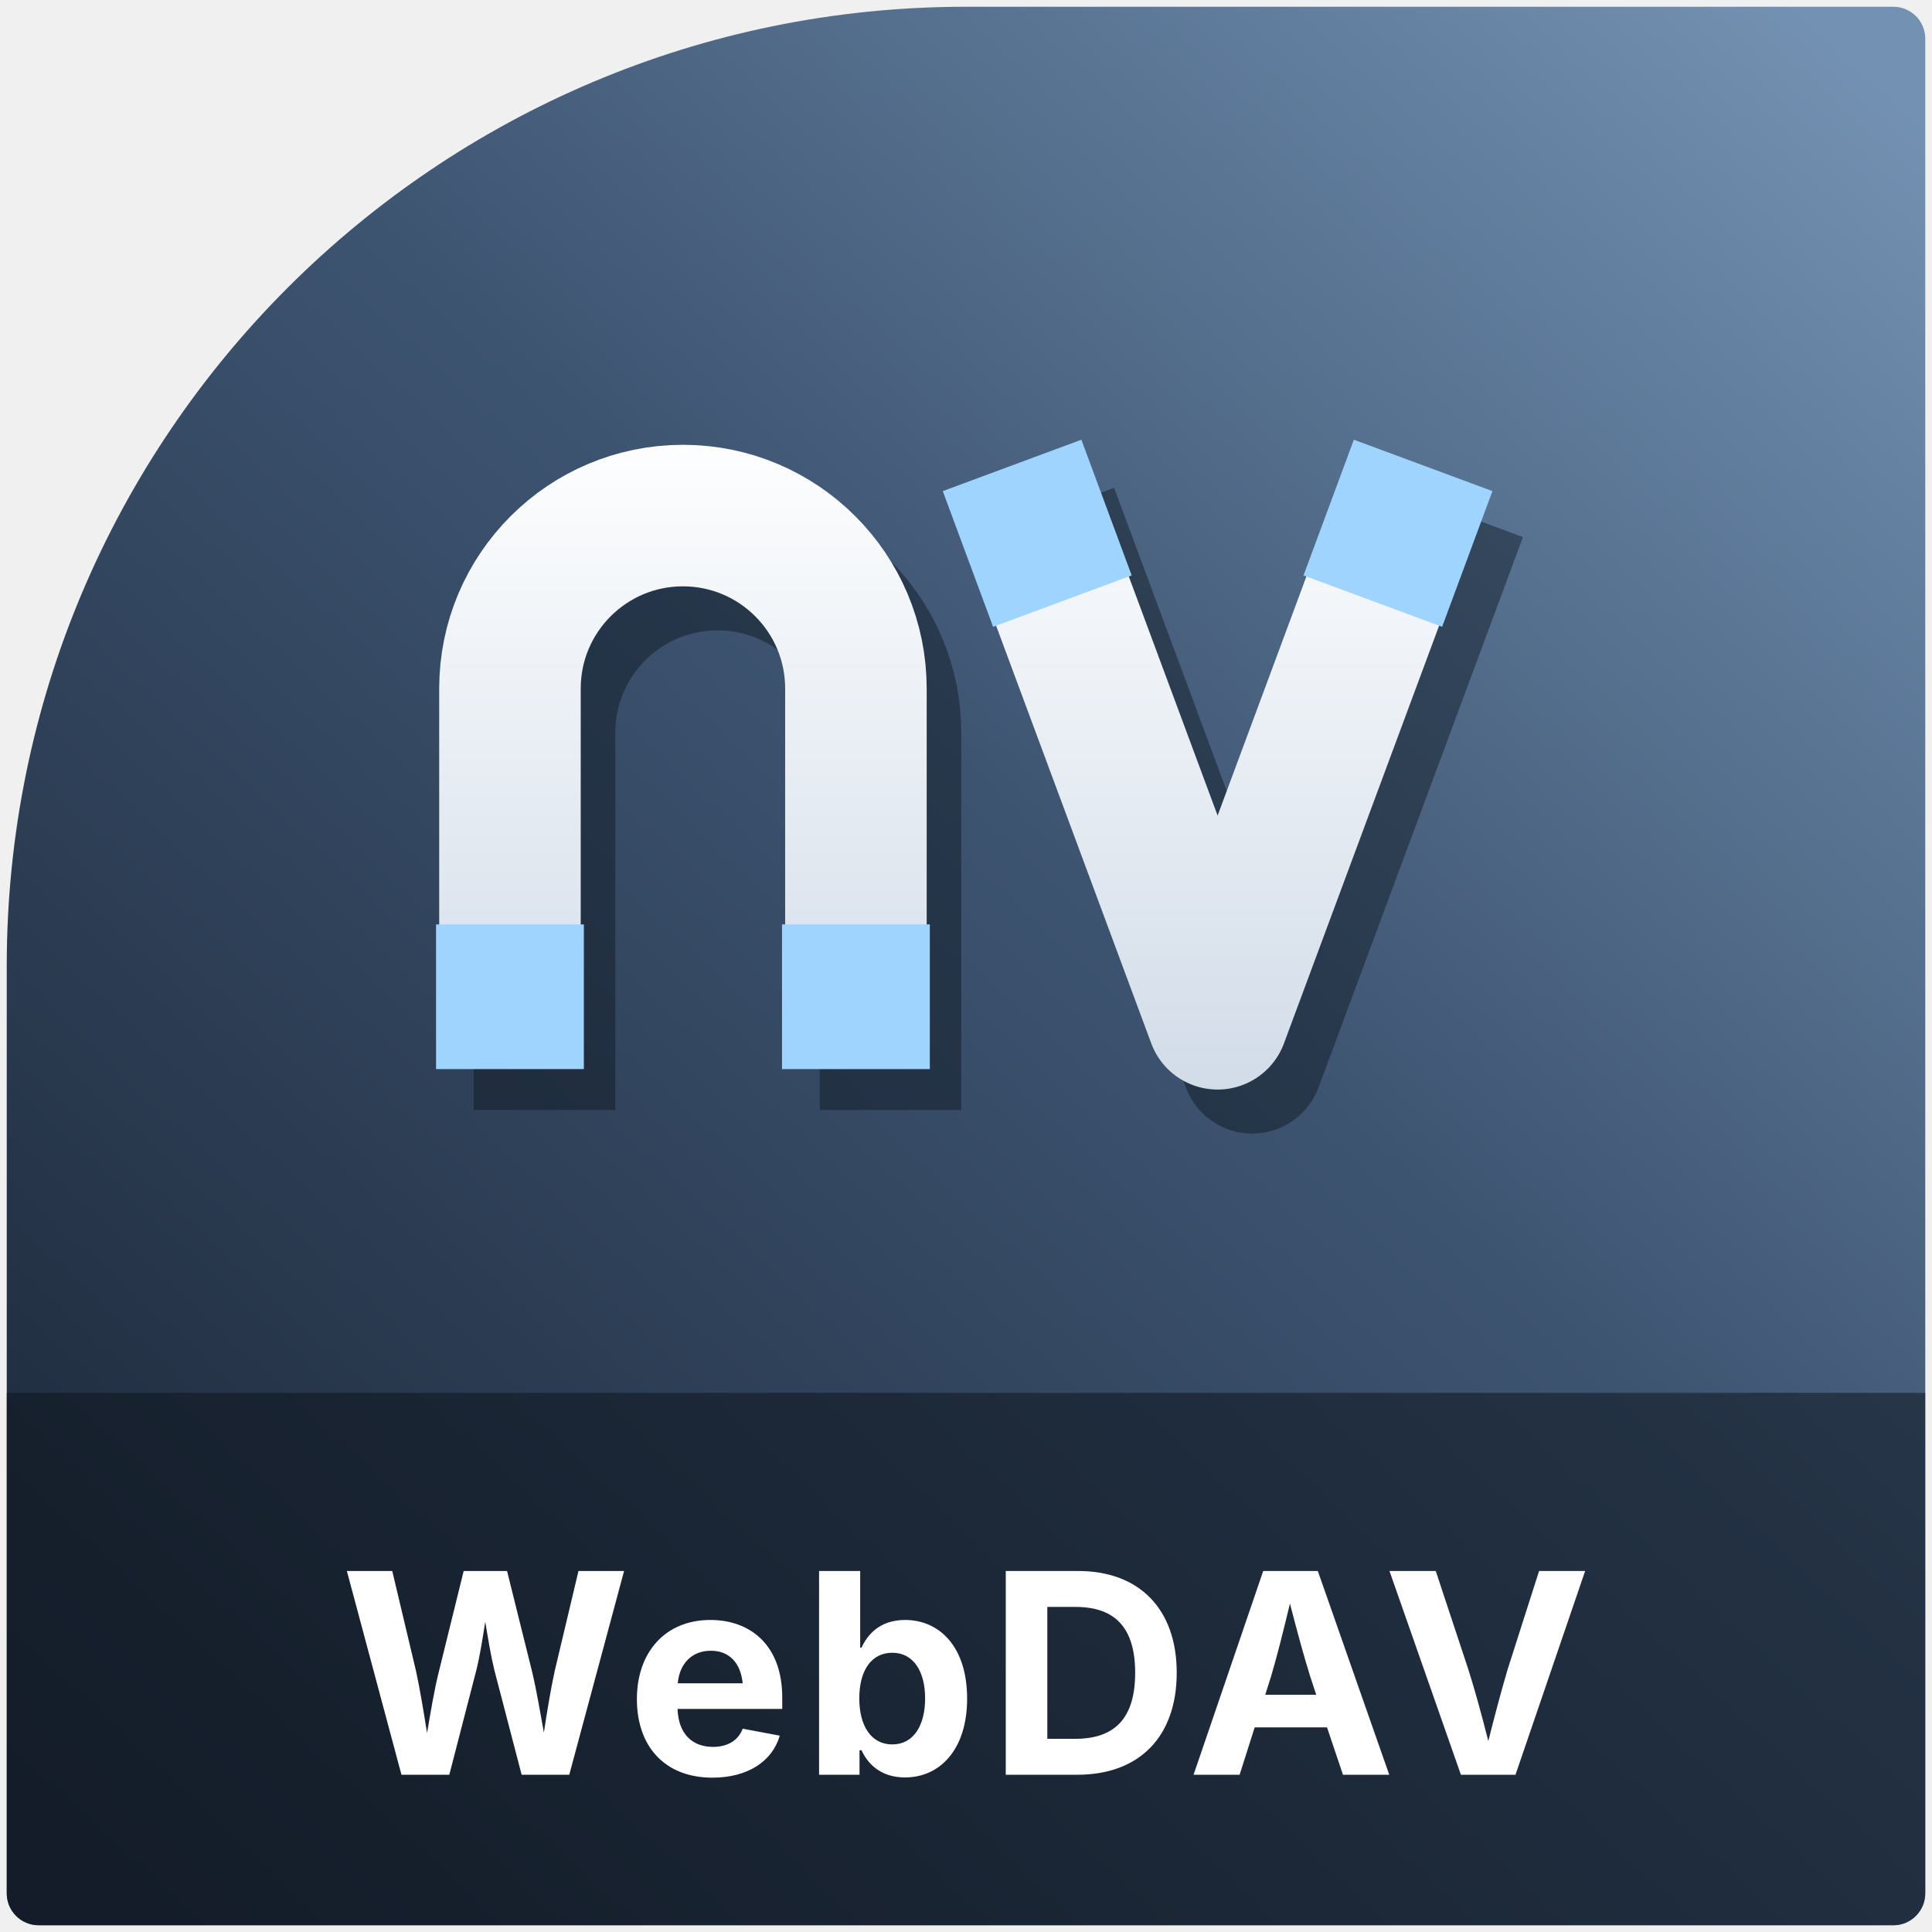
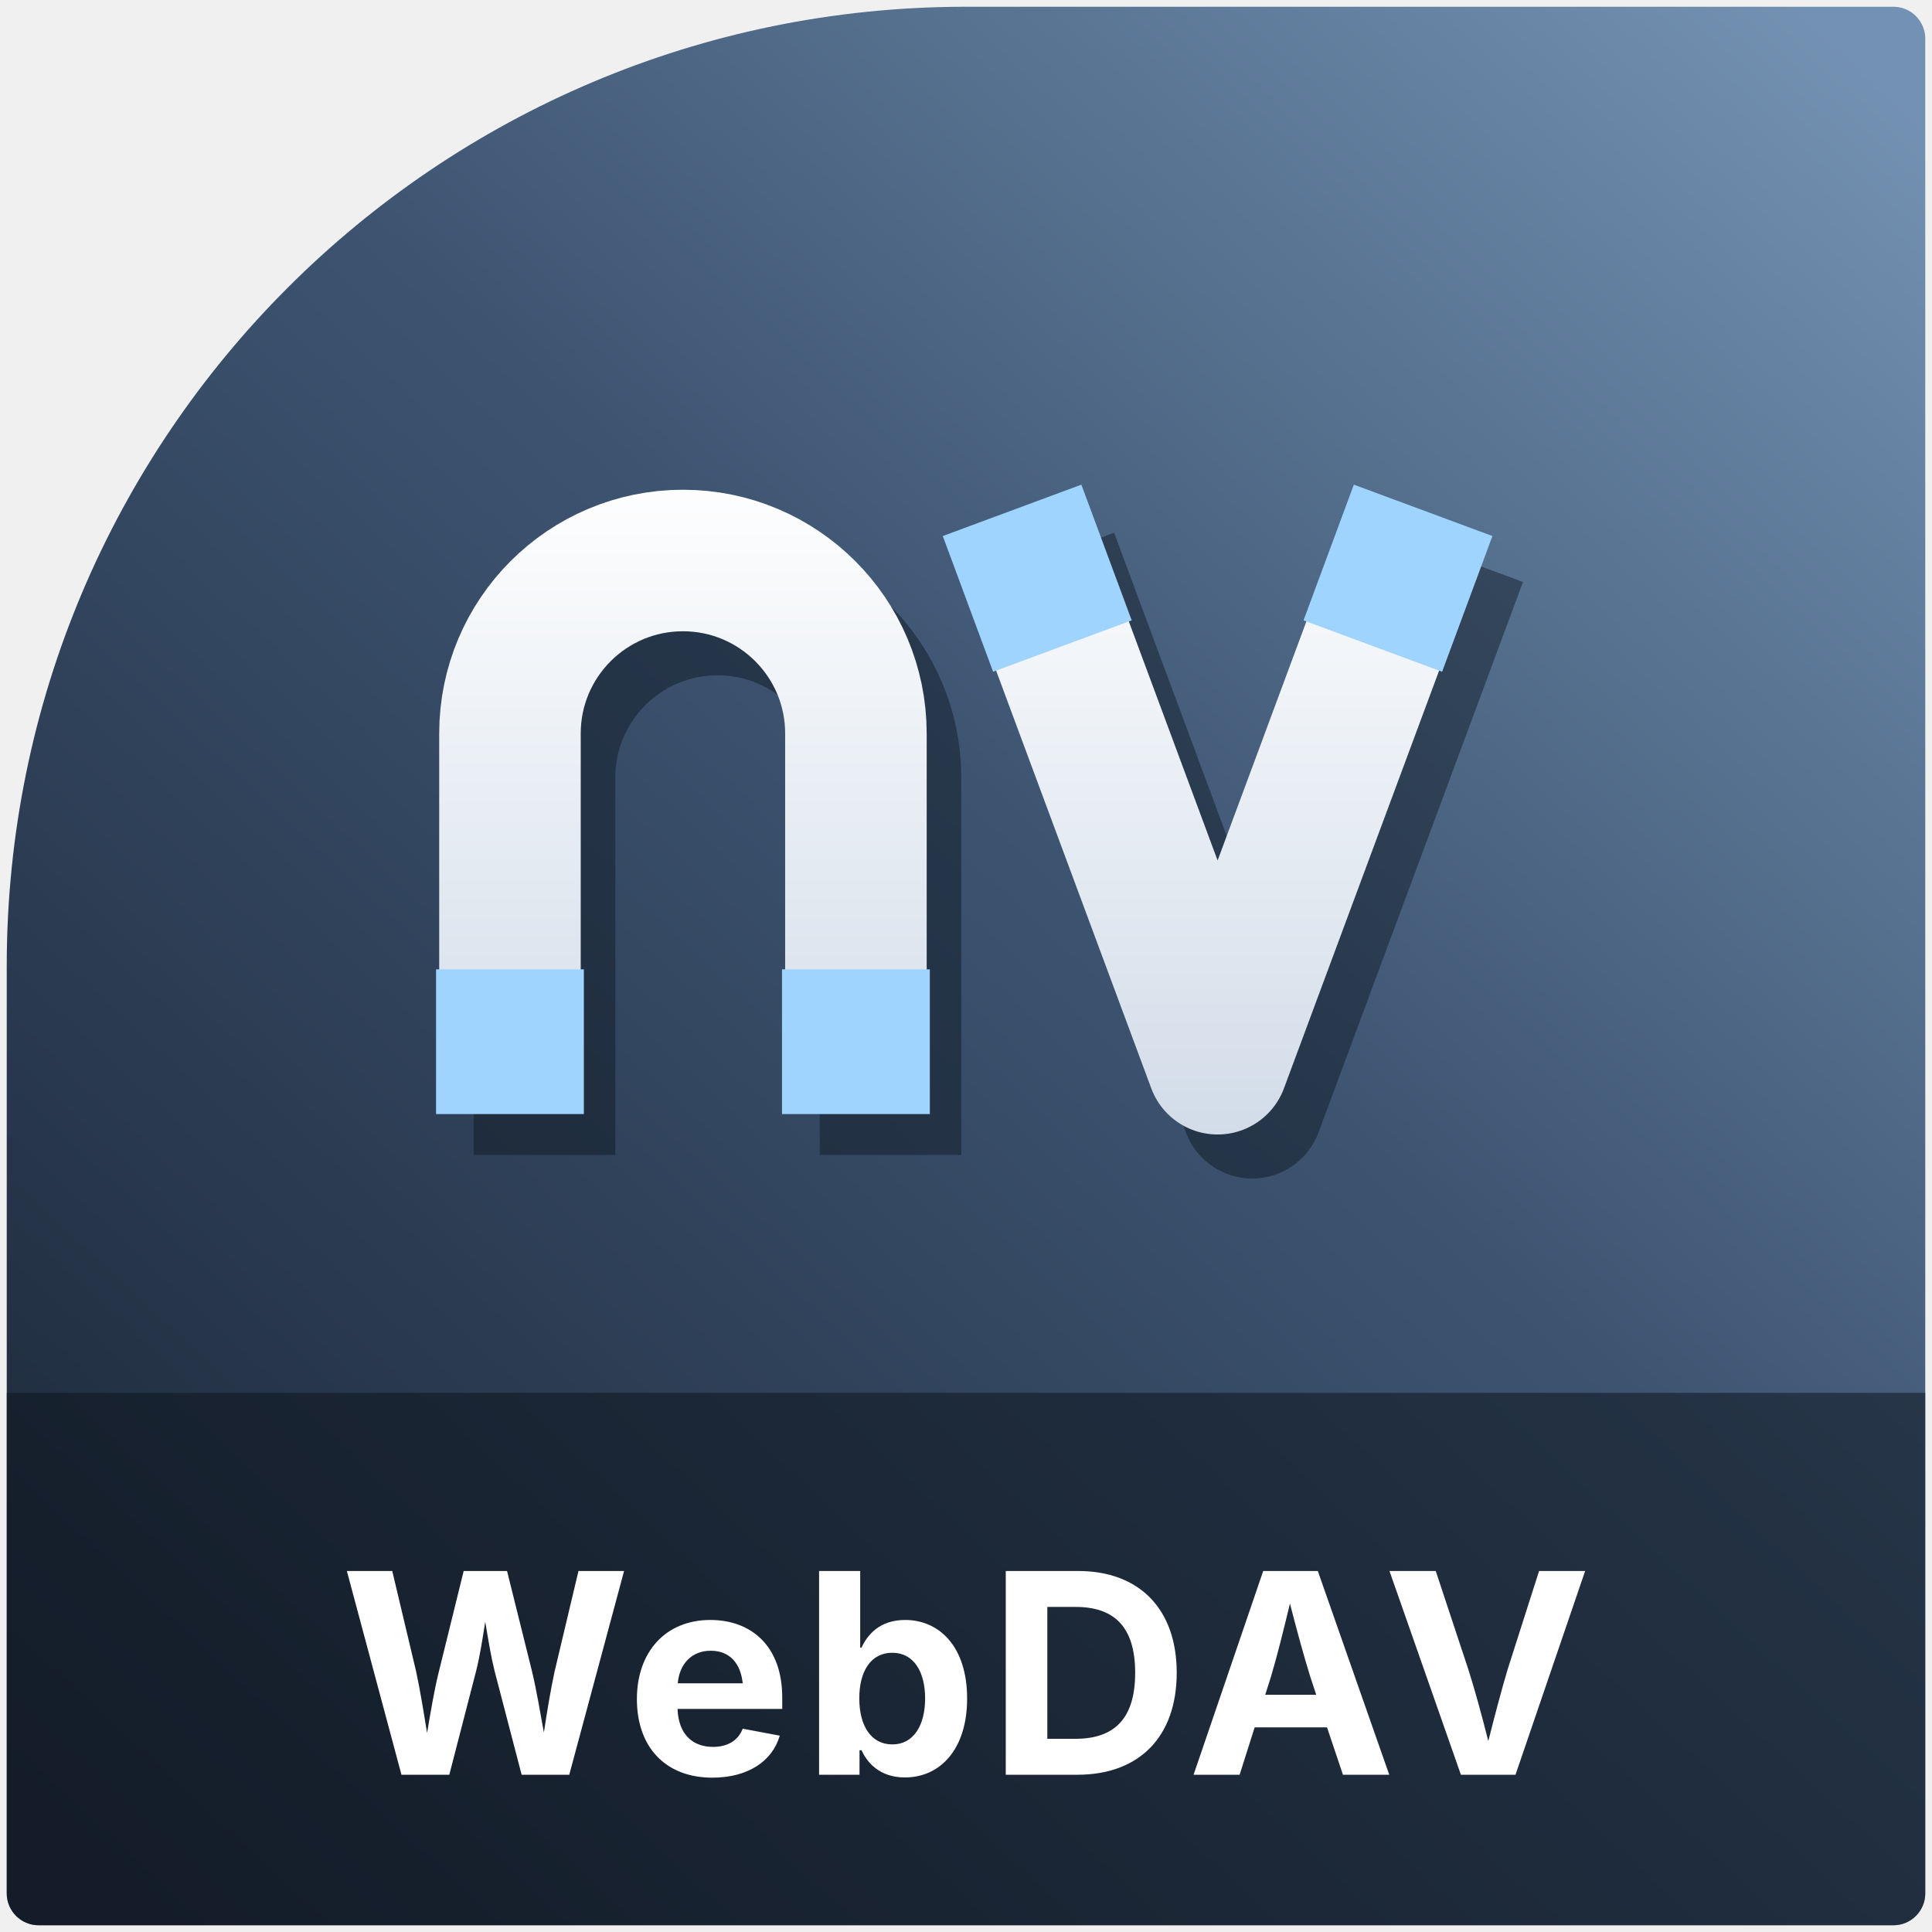
<svg xmlns="http://www.w3.org/2000/svg" width="86" height="86" viewBox="0 0 86 86">
  <defs>
    <linearGradient id="ground" x1="6" y1="84" x2="82" y2="2" gradientUnits="userSpaceOnUse">
      <stop offset="0" stop-color="#1b2636" />
      <stop offset="0.55" stop-color="#3d5471" />
      <stop offset="1" stop-color="#7391b2" />
    </linearGradient>
    <linearGradient id="steel" x1="43" y1="24" x2="43" y2="68" gradientUnits="userSpaceOnUse">
      <stop offset="0" stop-color="#ffffff" />
      <stop offset="1" stop-color="#d0dbe8" />
    </linearGradient>
  </defs>
  <path d="M43 .3H84.28A1.42 1.42 0 0 1 85.7 1.72V84.28A1.42 1.42 0 0 1 84.28 85.7H1.72A1.42 1.42 0 0 1 .3 84.28V43A42.7 42.7 0 0 1 43 .3Z" fill="url(#ground)" />
  <path d="M.3 62H85.7V84.28A1.42 1.42 0 0 1 84.28 85.7H1.72A1.42 1.42 0 0 1 .3 84.28Z" fill="#0d141d" fill-opacity="0.55" />
-   <g transform="translate(12.20 1.95) scale(0.7)" fill="none" stroke-width="9">
+   <g transform="translate(12.20 3.95) scale(0.7)" fill="none" stroke-width="9">
    <g transform="translate(2.2 2.8)" stroke="#0d141d" stroke-opacity="0.45">
      <path d="M15 65V41a11 11 0 0 1 22 0V65" />
      <path d="M47 27 60 62 73 27" stroke-linejoin="round" />
    </g>
    <g stroke="url(#steel)">
      <path d="M15 65V41a11 11 0 0 1 22 0V65" />
      <path d="M47 27 60 62 73 27" stroke-linejoin="round" />
    </g>
    <path d="M15 65.2V56M37 65.2V56M46.93 26.81 50.13 35.44M73.07 26.81 69.87 35.44" stroke="#9fd4ff" stroke-width="9.4" />
  </g>
  <path fill="#ffffff" d="M17.87 79H20L21.2 74.36C21.37 73.67 21.48 72.95 21.6 72.19C21.73 72.97 21.85 73.71 22.01 74.36L23.22 79H25.34L27.78 69.93H25.75L24.69 74.39C24.51 75.22 24.35 76.19 24.21 77.12C24.04 76.19 23.88 75.22 23.68 74.39L22.57 69.93H20.64L19.54 74.39C19.33 75.22 19.17 76.21 19.01 77.14C18.86 76.21 18.7 75.22 18.52 74.39L17.46 69.93H15.44ZM31.71 79.13C33.29 79.13 34.38 78.4 34.71 77.26L33.06 76.95C32.86 77.48 32.38 77.76 31.74 77.76C30.82 77.76 30.2 77.19 30.16 76.07H34.82V75.56C34.82 73.23 33.4 72.11 31.62 72.11C29.63 72.11 28.35 73.53 28.35 75.63C28.35 77.78 29.63 79.13 31.71 79.13ZM30.17 74.93C30.24 74.09 30.77 73.48 31.64 73.48C32.48 73.48 32.97 74.04 33.06 74.93ZM40.28 79.12C41.85 79.12 43.05 77.87 43.05 75.61C43.05 73.28 41.8 72.11 40.29 72.11C39.13 72.11 38.6 72.8 38.35 73.34H38.29V69.93H36.46V79H38.26V77.91H38.35C38.6 78.46 39.16 79.12 40.28 79.12ZM39.72 77.65C38.78 77.65 38.25 76.83 38.25 75.6C38.25 74.37 38.78 73.57 39.72 73.57C40.67 73.57 41.18 74.41 41.18 75.6C41.18 76.8 40.67 77.65 39.72 77.65ZM47.96 79C50.72 79 52.38 77.3 52.38 74.46C52.38 71.63 50.72 69.93 47.99 69.93H44.77V79ZM46.62 77.4V71.53H47.88C49.61 71.53 50.53 72.43 50.53 74.46C50.53 76.5 49.61 77.4 47.87 77.4ZM53.13 79H55.18L55.85 76.89H59.07L59.78 79H61.84L58.66 69.93H56.23ZM56.32 75.44 56.58 74.62C56.85 73.71 57.12 72.63 57.42 71.38C57.74 72.62 58.03 73.69 58.32 74.62L58.59 75.44ZM65.03 79H67.46L70.56 69.93H68.51L67.11 74.31C66.84 75.22 66.56 76.27 66.25 77.5C65.94 76.28 65.65 75.22 65.36 74.31L63.91 69.93H61.85Z" />
</svg>
